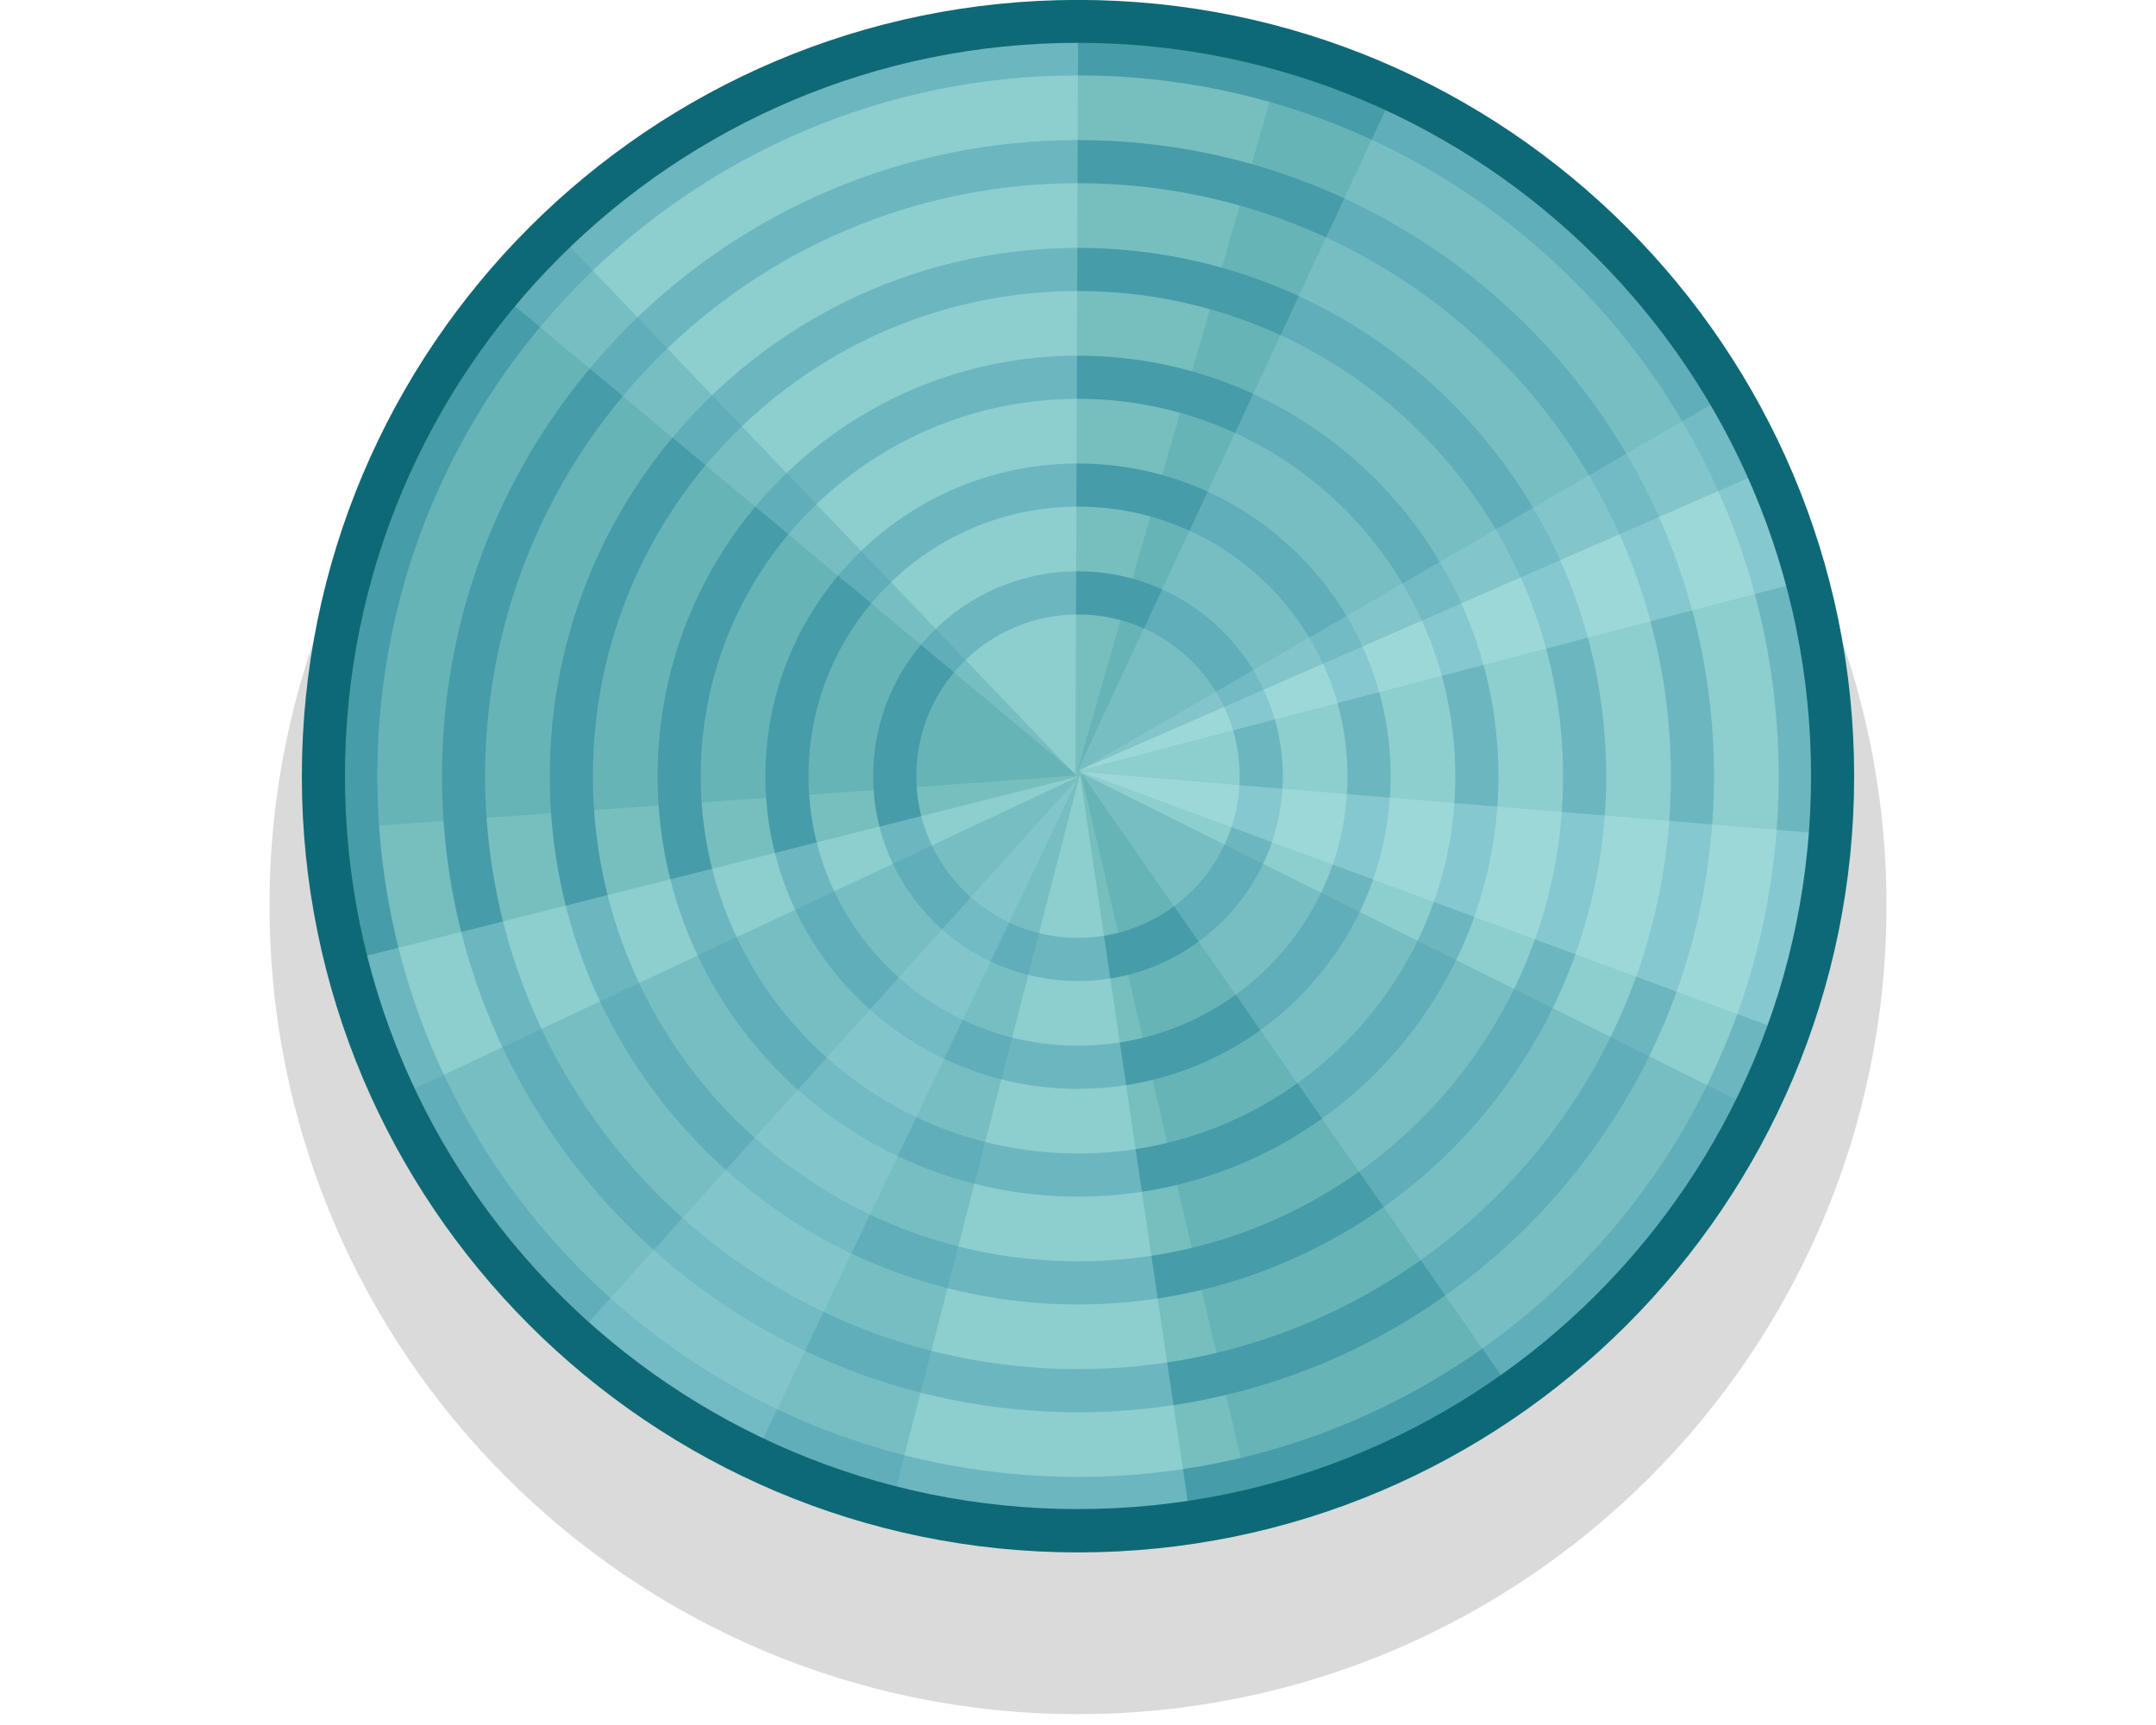
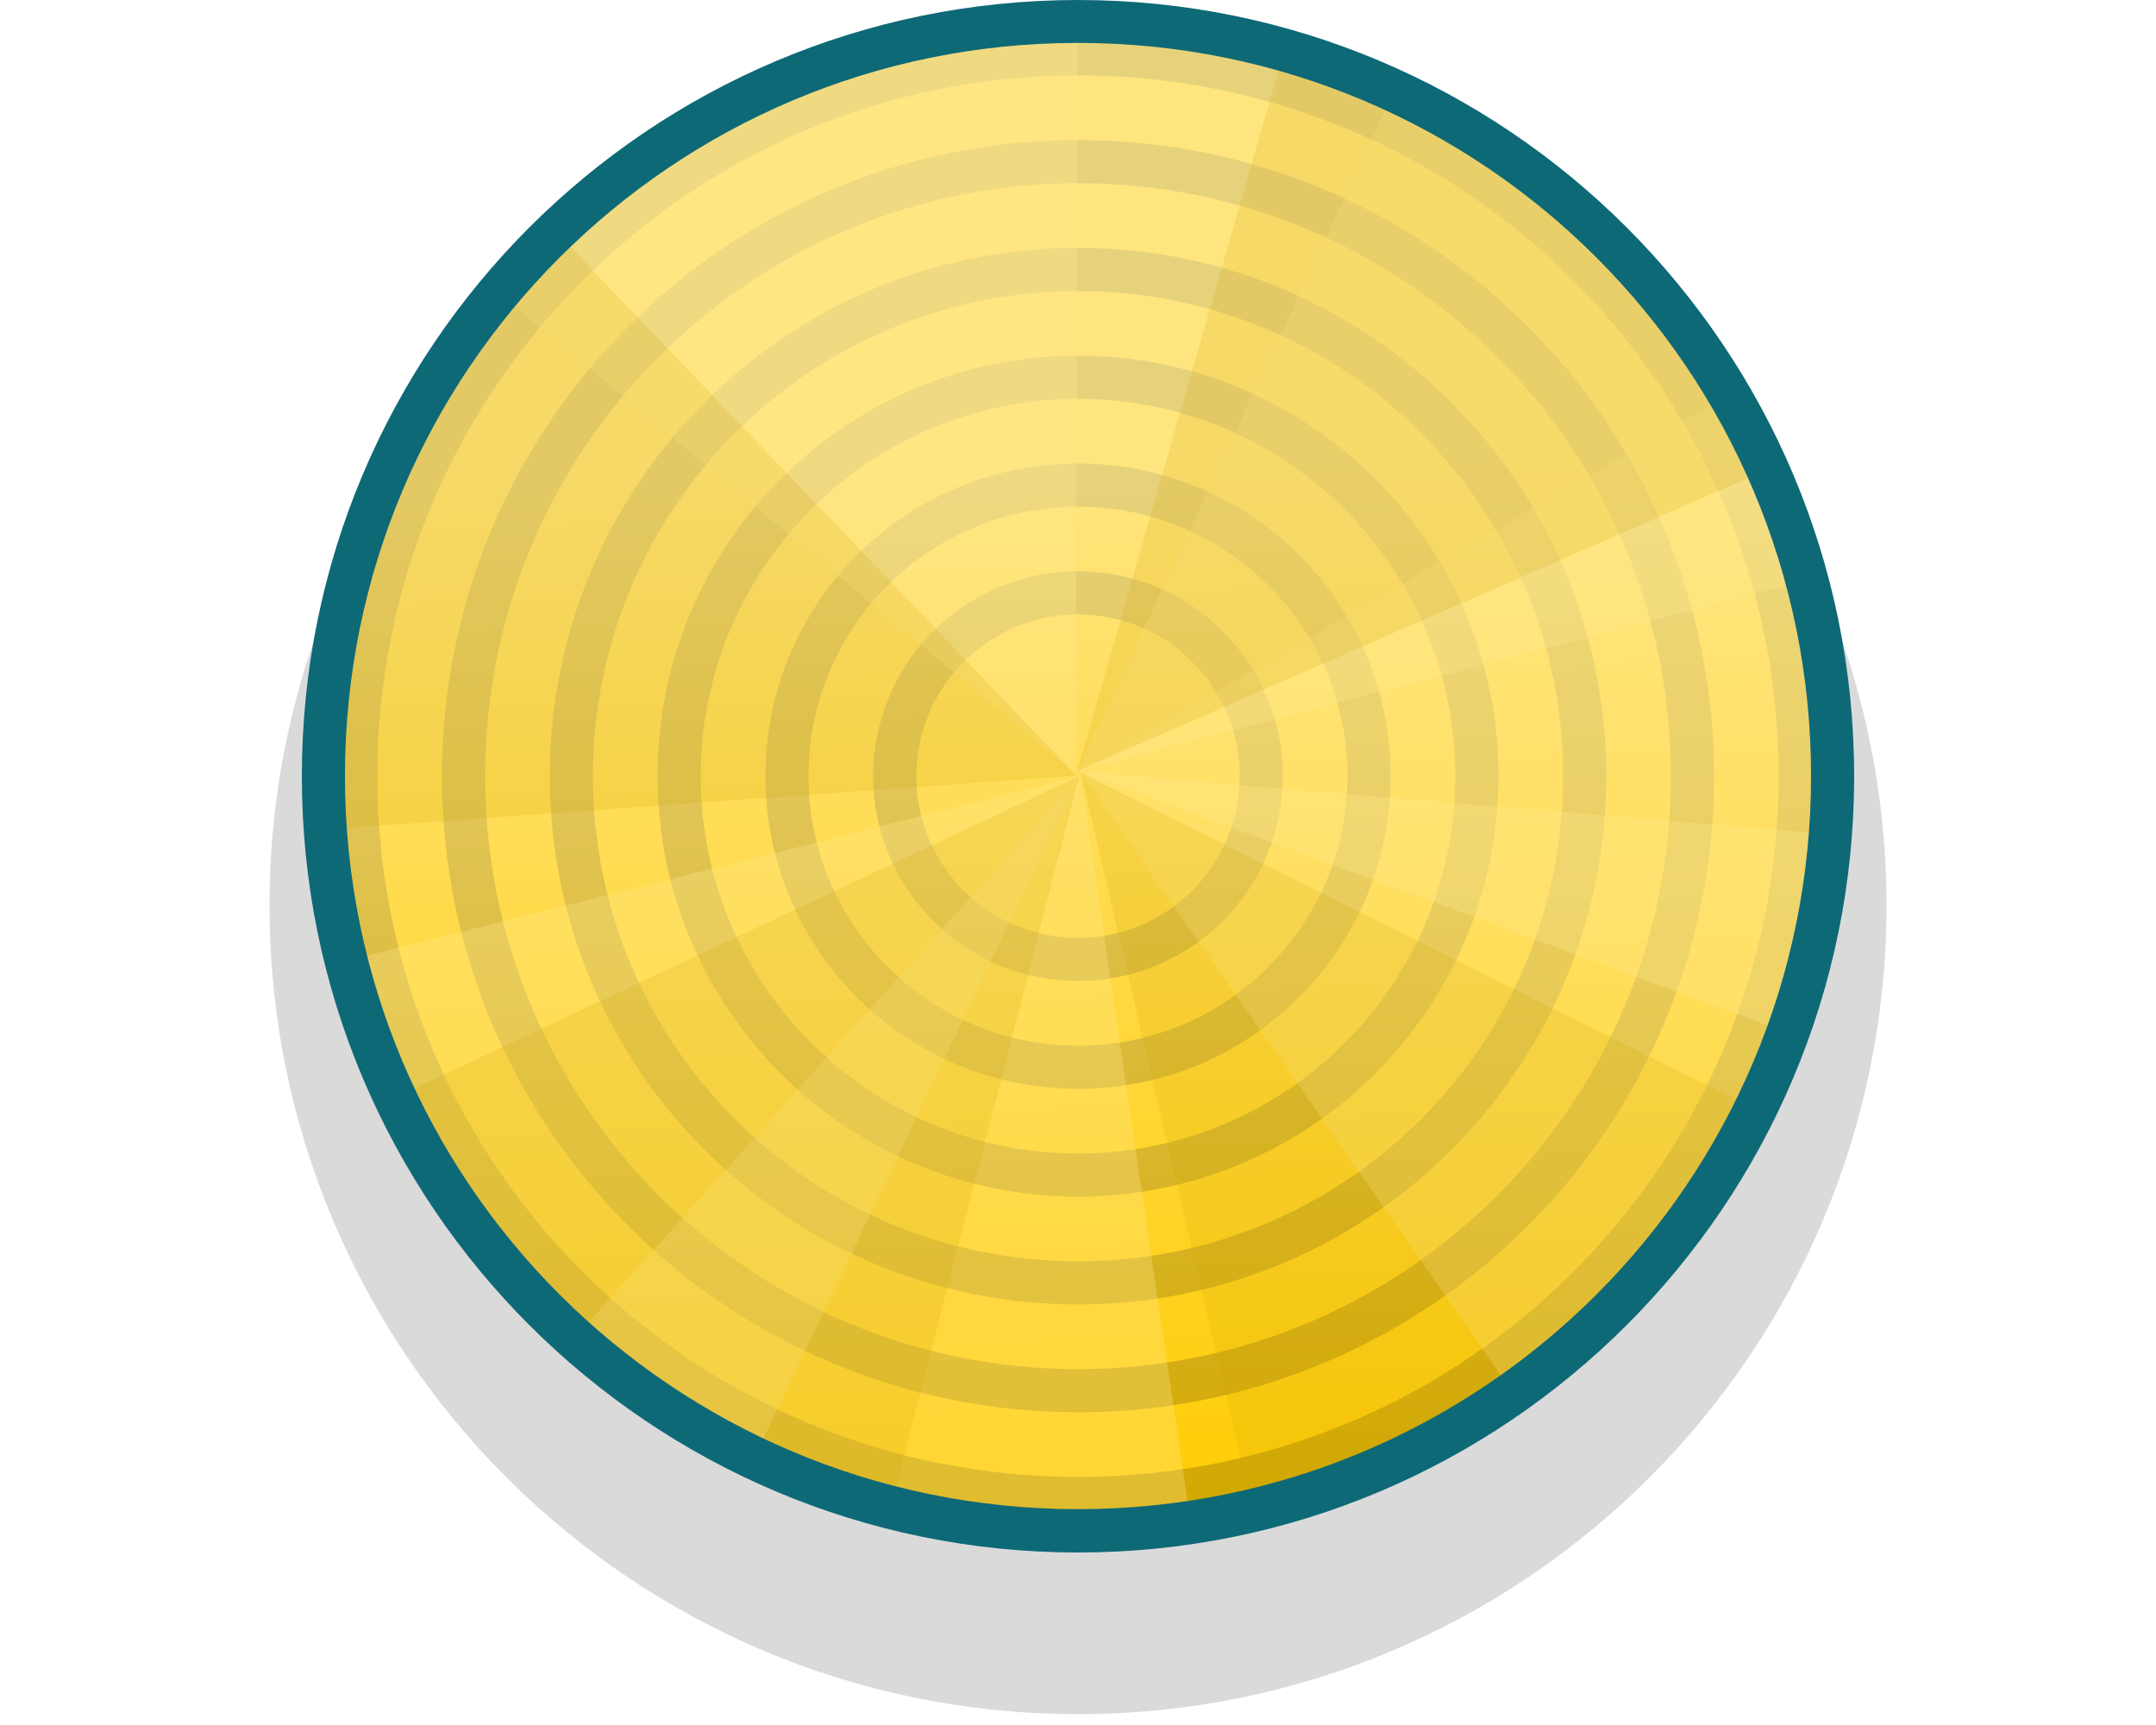
<svg xmlns="http://www.w3.org/2000/svg" xmlns:ns1="http://www.openswatchbook.org/uri/2009/osb" xmlns:xlink="http://www.w3.org/1999/xlink" width="10mm" height="8mm" viewBox="0 0 10 8" version="1.1" id="svg8" style="enable-background:new">
  <defs id="defs2">
+     <linearGradient id="linearGradient6280">
+       <stop id="stop6276" offset="0" style="stop-color:#ffffff;stop-opacity:0.488" />
+       <stop id="stop6278" offset="1" style="stop-color:#ffffff;stop-opacity:0" />
+     </linearGradient>
    <linearGradient id="linearGradient1859" ns1:paint="solid">
      <stop style="stop-color:#000000;stop-opacity:1;" offset="0" id="stop1857" />
    </linearGradient>
    <linearGradient id="linearGradient1013" ns1:paint="solid">
      <stop style="stop-color:#76bfbe;stop-opacity:1;" offset="0" id="stop1011" />
    </linearGradient>
    <linearGradient id="linearGradient1759" ns1:paint="gradient">
      <stop style="stop-color:#d1bb65;stop-opacity:1;" offset="0" id="stop1755" />
      <stop style="stop-color:#d1bb65;stop-opacity:0;" offset="1" id="stop1757" />
    </linearGradient>
    <linearGradient id="Input" ns1:paint="solid" gradientTransform="translate(8.5)">
      <stop style="stop-color:#00ff00;stop-opacity:1;" offset="0" id="stop916" />
    </linearGradient>
    <linearGradient id="Output" ns1:paint="solid">
      <stop style="stop-color:#0000ff;stop-opacity:1;" offset="0" id="stop910" />
    </linearGradient>
    <linearGradient id="YellowYay" ns1:paint="solid" gradientTransform="matrix(0.1598719,0,0,0.1576202,59.1113,22.93445)">
      <stop style="stop-color:#ffcc03;stop-opacity:1;" offset="0" id="stop7643" />
    </linearGradient>
    <linearGradient id="DarkestBlue" ns1:paint="solid" gradientTransform="matrix(0.2755109,0,0,0.3434443,-28.93916,8.133095)">
      <stop style="stop-color:#083d45;stop-opacity:1;" offset="0" id="stop7635" />
    </linearGradient>
    <linearGradient id="DarkerBlue" ns1:paint="solid" gradientTransform="matrix(0.01469908,0,0,0.00264583,35.72477,67.86174)">
      <stop style="stop-color:#0e6977;stop-opacity:1;" offset="0" id="stop7623" />
    </linearGradient>
    <linearGradient id="DarkBlue" ns1:paint="solid" gradientTransform="matrix(1.30577,0,0,1.30577,-456.9276,175.2555)">
      <stop style="stop-color:#469ca9;stop-opacity:1;" offset="0" id="stop7617" />
    </linearGradient>
    <linearGradient id="LightBlue" ns1:paint="solid" gradientTransform="translate(-62.5)">
      <stop style="stop-color:#76bfbe;stop-opacity:1;" offset="0" id="stop7611" />
    </linearGradient>
    <linearGradient id="LightestBlue" ns1:paint="solid" gradientTransform="matrix(0.2643273,0,0,0.2746122,35.1773,-63.22042)">
      <stop style="stop-color:#c1f0f2;stop-opacity:1;" offset="0" id="stop7605" />
    </linearGradient>
    <linearGradient id="Pink" ns1:paint="solid" gradientTransform="matrix(0.2645833,0,0,0.2116667,-2.895261,8.387284)">
      <stop style="stop-color:#fcaebb;stop-opacity:1;" offset="0" id="stop7599" />
    </linearGradient>
    <clipPath clipPathUnits="userSpaceOnUse" id="clipPath881">
      <g id="g887">
        <path style="opacity:1;fill:url(#Input);fill-opacity:1;stroke:none;stroke-width:0.171;stroke-linecap:butt;stroke-linejoin:round;stroke-miterlimit:4;stroke-dasharray:none;stroke-opacity:1;paint-order:normal;enable-background:new" d="m 50,-21 h 9 v 50 h -9 z" id="path883" />
        <path id="path885" d="m 58.5,28.5 h 9 v 50 h -9 z" style="opacity:1;fill:url(#Input);fill-opacity:1;stroke:none;stroke-width:0.171;stroke-linecap:butt;stroke-linejoin:round;stroke-miterlimit:4;stroke-dasharray:none;stroke-opacity:1;paint-order:normal;enable-background:new" />
      </g>
    </clipPath>
    <filter style="color-interpolation-filters:sRGB" id="filter1053">
      <feGaussianBlur stdDeviation="0.3 0.3" result="fbSourceGraphic" id="feGaussianBlur1051" />
      <feColorMatrix result="fbSourceGraphicAlpha" in="fbSourceGraphic" values="0 0 0 -1 0 0 0 0 -1 0 0 0 0 -1 0 0 0 0 1 0" id="feColorMatrix1055" />
      <feGaussianBlur id="feGaussianBlur1057" stdDeviation="0.3 0.3" result="blur" in="fbSourceGraphic" />
    </filter>
    <clipPath clipPathUnits="userSpaceOnUse" id="clipPath1777">
      <rect style="opacity:1;fill:#560311;fill-opacity:1;stroke:none;stroke-width:0.359;stroke-linecap:butt;stroke-linejoin:round;stroke-miterlimit:4;stroke-dasharray:none;stroke-opacity:1;paint-order:markers fill stroke" id="rect1779" width="6" height="6" x="-13" y="42.5" />
    </clipPath>
    <clipPath clipPathUnits="userSpaceOnUse" id="clipPath1825">
      <rect y="8.056" x="85.888" height="5" width="5" id="rect1827" style="opacity:1;fill:url(#LightestBlue);fill-opacity:1;stroke:none;stroke-width:0.308;stroke-linecap:butt;stroke-linejoin:round;stroke-miterlimit:4;stroke-dasharray:none;stroke-opacity:1;paint-order:markers fill stroke" transform="rotate(45)" />
    </clipPath>
    <mask maskUnits="userSpaceOnUse" id="mask1832">
      <g id="g1836">
        <rect clip-path="url(#clipPath1825)" style="opacity:1;fill:url(#LightestBlue);fill-opacity:1;stroke:none;stroke-width:0.308;stroke-linecap:butt;stroke-linejoin:round;stroke-miterlimit:4;stroke-dasharray:none;stroke-opacity:1;paint-order:markers fill stroke" id="rect1834" width="5" height="5" x="50" y="68.5" />
      </g>
    </mask>
-     <linearGradient xlink:href="#LightBlue" id="linearGradient1023" gradientUnits="userSpaceOnUse" gradientTransform="matrix(0.915493,0,0,0.9285714,1.943945,0.4642864)" />
-     <linearGradient xlink:href="#LightBlue" id="linearGradient1027" gradientUnits="userSpaceOnUse" gradientTransform="matrix(0.7746479,0,0,0.7857143,3.017185,7.392857)" />
-     <linearGradient xlink:href="#LightBlue" id="linearGradient1031" gradientUnits="userSpaceOnUse" gradientTransform="matrix(0.6338028,0,0,0.6428571,4.090425,14.32143)" />
-     <linearGradient xlink:href="#LightBlue" id="linearGradient1035" gradientUnits="userSpaceOnUse" gradientTransform="matrix(0.4929578,0,0,0.5,5.163663,21.25)" />
-     <linearGradient xlink:href="#LightBlue" id="linearGradient1039" gradientUnits="userSpaceOnUse" gradientTransform="matrix(0.3521127,0,0,0.3571429,6.236903,28.17857)" />
-     <linearGradient xlink:href="#LightBlue" id="linearGradient1043" gradientUnits="userSpaceOnUse" gradientTransform="matrix(0.2112676,0,0,0.2142857,7.310144,35.10714)" />
-     <linearGradient xlink:href="#DarkerBlue" id="linearGradient1861" x1="14.153" y1="48.75" x2="21.653" y2="48.75" gradientUnits="userSpaceOnUse" gradientTransform="translate(-8.983254,-3.25)" />
+     <linearGradient xlink:href="#YellowYay" id="linearGradient1023" gradientUnits="userSpaceOnUse" gradientTransform="matrix(0.915493,0,0,0.9285714,1.943945,0.4642864)" />
+     <linearGradient xlink:href="#YellowYay" id="linearGradient1027" gradientUnits="userSpaceOnUse" gradientTransform="matrix(0.7746479,0,0,0.7857143,3.017185,7.392857)" />
+     <linearGradient xlink:href="#YellowYay" id="linearGradient1031" gradientUnits="userSpaceOnUse" gradientTransform="matrix(0.6338028,0,0,0.6428571,4.090425,14.32143)" />
+     <linearGradient xlink:href="#YellowYay" id="linearGradient1035" gradientUnits="userSpaceOnUse" gradientTransform="matrix(0.4929578,0,0,0.5,5.163663,21.25)" />
+     <linearGradient xlink:href="#YellowYay" id="linearGradient1039" gradientUnits="userSpaceOnUse" gradientTransform="matrix(0.3521127,0,0,0.3571429,6.236903,28.17857)" />
+     <linearGradient xlink:href="#YellowYay" id="linearGradient1043" gradientUnits="userSpaceOnUse" gradientTransform="matrix(0.2112676,0,0,0.2142857,7.310144,35.10714)" />
+     <linearGradient gradientUnits="userSpaceOnUse" y2="48.963" x2="9.211" y1="44.064" x1="9.118" id="linearGradient6282" xlink:href="#linearGradient6280" />
  </defs>
  <g id="layer5" style="display:inline" transform="translate(-3.92,-41.90039)">
    <circle r="3.75" style="opacity:1;fill:#000000;fill-opacity:0.146;stroke:none;stroke-width:0.321;stroke-linecap:butt;stroke-linejoin:round;stroke-miterlimit:4;stroke-dasharray:none;stroke-opacity:1;paint-order:markers fill stroke;enable-background:new" id="circle1017" cx="8.92" cy="46.1" />
-     <circle r="3.45" style="opacity:1;fill:url(#DarkBlue);fill-opacity:1;stroke:none;stroke-width:0.296;stroke-linecap:butt;stroke-linejoin:round;stroke-miterlimit:4;stroke-dasharray:none;stroke-opacity:1;paint-order:markers fill stroke;enable-background:new" id="circle1045" cx="8.92" cy="45.5" />
+     <circle r="3.45" style="opacity:1;fill:#d1a700;fill-opacity:1;stroke:none;stroke-width:0.296;stroke-linecap:butt;stroke-linejoin:round;stroke-miterlimit:4;stroke-dasharray:none;stroke-opacity:1;paint-order:markers fill stroke;enable-background:new" id="circle1045" cx="8.92" cy="45.5" />
    <circle cy="45.5" cx="8.92" id="circle1021" style="opacity:1;fill:url(#linearGradient1023);fill-opacity:1;stroke:none;stroke-width:0.279;stroke-linecap:butt;stroke-linejoin:round;stroke-miterlimit:4;stroke-dasharray:none;stroke-opacity:1;paint-order:markers fill stroke;enable-background:new" r="3.25" />
-     <circle r="2.95" cy="45.5" cx="8.92" id="circle1049" style="opacity:1;fill:url(#DarkBlue);fill-opacity:1;stroke:none;stroke-width:0.253;stroke-linecap:butt;stroke-linejoin:round;stroke-miterlimit:4;stroke-dasharray:none;stroke-opacity:1;paint-order:markers fill stroke;enable-background:new" />
+     <circle r="2.95" cy="45.5" cx="8.92" id="circle1049" style="opacity:1;fill:#d1a700;fill-opacity:1;stroke:none;stroke-width:0.253;stroke-linecap:butt;stroke-linejoin:round;stroke-miterlimit:4;stroke-dasharray:none;stroke-opacity:1;paint-order:markers fill stroke;enable-background:new" />
    <circle style="opacity:1;fill:url(#linearGradient1027);fill-opacity:1;stroke:none;stroke-width:0.236;stroke-linecap:butt;stroke-linejoin:round;stroke-miterlimit:4;stroke-dasharray:none;stroke-opacity:1;paint-order:markers fill stroke;enable-background:new" id="circle1025" cx="8.92" cy="45.5" r="2.75" />
-     <circle r="2.45" style="opacity:1;fill:url(#DarkBlue);fill-opacity:1;stroke:none;stroke-width:0.21;stroke-linecap:butt;stroke-linejoin:round;stroke-miterlimit:4;stroke-dasharray:none;stroke-opacity:1;paint-order:markers fill stroke;enable-background:new" id="circle1053" cx="8.92" cy="45.5" />
+     <circle r="2.45" style="opacity:1;fill:#d1a700;fill-opacity:1;stroke:none;stroke-width:0.21;stroke-linecap:butt;stroke-linejoin:round;stroke-miterlimit:4;stroke-dasharray:none;stroke-opacity:1;paint-order:markers fill stroke;enable-background:new" id="circle1053" cx="8.92" cy="45.5" />
    <circle cy="45.5" cx="8.92" id="circle1029" style="opacity:1;fill:url(#linearGradient1031);fill-opacity:1;stroke:none;stroke-width:0.193;stroke-linecap:butt;stroke-linejoin:round;stroke-miterlimit:4;stroke-dasharray:none;stroke-opacity:1;paint-order:markers fill stroke;enable-background:new" r="2.25" />
-     <circle r="1.95" cy="45.5" cx="8.92" id="circle1057" style="opacity:1;fill:url(#DarkBlue);fill-opacity:1;stroke:none;stroke-width:0.167;stroke-linecap:butt;stroke-linejoin:round;stroke-miterlimit:4;stroke-dasharray:none;stroke-opacity:1;paint-order:markers fill stroke;enable-background:new" />
+     <circle r="1.95" cy="45.5" cx="8.92" id="circle1057" style="opacity:1;fill:#d1a700;fill-opacity:1;stroke:none;stroke-width:0.167;stroke-linecap:butt;stroke-linejoin:round;stroke-miterlimit:4;stroke-dasharray:none;stroke-opacity:1;paint-order:markers fill stroke;enable-background:new" />
    <circle style="opacity:1;fill:url(#linearGradient1035);fill-opacity:1;stroke:none;stroke-width:0.15;stroke-linecap:butt;stroke-linejoin:round;stroke-miterlimit:4;stroke-dasharray:none;stroke-opacity:1;paint-order:markers fill stroke;enable-background:new" id="circle1033" cx="8.92" cy="45.5" r="1.75" />
-     <circle r="1.45" style="opacity:1;fill:url(#DarkBlue);fill-opacity:1;stroke:none;stroke-width:0.124;stroke-linecap:butt;stroke-linejoin:round;stroke-miterlimit:4;stroke-dasharray:none;stroke-opacity:1;paint-order:markers fill stroke;enable-background:new" id="circle1061" cx="8.92" cy="45.5" />
+     <circle r="1.45" style="opacity:1;fill:#d1a700;fill-opacity:1;stroke:none;stroke-width:0.124;stroke-linecap:butt;stroke-linejoin:round;stroke-miterlimit:4;stroke-dasharray:none;stroke-opacity:1;paint-order:markers fill stroke;enable-background:new" id="circle1061" cx="8.92" cy="45.5" />
    <circle cy="45.5" cx="8.92" id="circle1037" style="opacity:1;fill:url(#linearGradient1039);fill-opacity:1;stroke:none;stroke-width:0.107;stroke-linecap:butt;stroke-linejoin:round;stroke-miterlimit:4;stroke-dasharray:none;stroke-opacity:1;paint-order:markers fill stroke;enable-background:new" r="1.25" />
-     <circle r="0.95" cy="45.5" cx="8.92" id="circle1065" style="opacity:1;fill:url(#DarkBlue);fill-opacity:1;stroke:none;stroke-width:0.081;stroke-linecap:butt;stroke-linejoin:round;stroke-miterlimit:4;stroke-dasharray:none;stroke-opacity:1;paint-order:markers fill stroke;enable-background:new" />
+     <circle r="0.95" cy="45.5" cx="8.92" id="circle1065" style="opacity:1;fill:#d1a700;fill-opacity:1;stroke:none;stroke-width:0.081;stroke-linecap:butt;stroke-linejoin:round;stroke-miterlimit:4;stroke-dasharray:none;stroke-opacity:1;paint-order:markers fill stroke;enable-background:new" />
    <circle style="opacity:1;fill:url(#linearGradient1043);fill-opacity:1;stroke:none;stroke-width:0.064;stroke-linecap:butt;stroke-linejoin:round;stroke-miterlimit:4;stroke-dasharray:none;stroke-opacity:1;paint-order:markers fill stroke;enable-background:new" id="circle1041" cx="8.92" cy="45.5" r="0.75" />
-     <g id="g1853" transform="matrix(0.9727122,0,0,0.9727122,-15.40279,-1.677482)">
-       <path id="path1809" d="m 24.993,48.489 0.013,-3.648 -1.265,0.24 -0.999,0.506 -0.559,0.559 z" style="fill:#c1f0f2;fill-opacity:0.314;stroke:none;stroke-width:0.265px;stroke-linecap:butt;stroke-linejoin:miter;stroke-opacity:1" />
-       <path style="fill:#c1f0f2;fill-opacity:0.314;stroke:none;stroke-width:0.265px;stroke-linecap:butt;stroke-linejoin:miter;stroke-opacity:1" d="m 25.011,48.476 3.422,1.264 0.209,-1.27 -0.133,-1.112 -0.333,-0.717 z" id="path1821" />
-       <path style="fill:#c1f0f2;fill-opacity:0.314;stroke:none;stroke-width:0.265px;stroke-linecap:butt;stroke-linejoin:miter;stroke-opacity:1" d="m 25.009,48.502 -3.538,0.891 0.546,1.166 0.738,0.842 0.68,0.403 z" id="path1825" />
-       <path style="fill:#c1f0f2;fill-opacity:0.314;stroke:none;stroke-width:0.265px;stroke-linecap:butt;stroke-linejoin:miter;stroke-opacity:1" d="m 25.017,48.481 2.086,2.993 0.897,-0.923 0.526,-0.988 0.136,-0.779 z" id="path1827" />
-       <path style="fill:#c1f0f2;fill-opacity:0.314;stroke:none;stroke-width:0.265px;stroke-linecap:butt;stroke-linejoin:miter;stroke-opacity:1" d="M 25.003,48.476 28.533,47.554 27.977,46.392 27.232,45.557 26.548,45.16 Z" id="path1829" />
-       <path style="fill:#c1f0f2;fill-opacity:0.314;stroke:none;stroke-width:0.265px;stroke-linecap:butt;stroke-linejoin:miter;stroke-opacity:1" d="m 25.016,48.498 -2.439,2.713 1.103,0.664 1.082,0.288 0.79,-0.045 z" id="path1831" />
-       <path id="path1835" d="m 25.019,48.486 0.829,3.553 1.176,-0.525 0.855,-0.723 0.415,-0.673 z" style="fill:#469ca9;fill-opacity:0.314;stroke:none;stroke-width:0.265px;stroke-linecap:butt;stroke-linejoin:miter;stroke-opacity:1" />
-       <path id="path1837" d="M 25.001,48.477 28.344,47.017 27.615,45.956 26.749,45.246 26.012,44.96 Z" style="fill:#469ca9;fill-opacity:0.314;stroke:none;stroke-width:0.265px;stroke-linecap:butt;stroke-linejoin:miter;stroke-opacity:1" />
-       <path id="path1839" d="m 25.012,48.501 -3.302,1.551 0.759,1.04 0.885,0.686 0.745,0.266 z" style="fill:#469ca9;fill-opacity:0.314;stroke:none;stroke-width:0.265px;stroke-linecap:butt;stroke-linejoin:miter;stroke-opacity:1" />
-       <path id="path1841" d="m 24.996,48.498 -2.523,-2.636 -0.744,1.05 -0.368,1.057 -0.014,0.791 z" style="fill:#469ca9;fill-opacity:0.314;stroke:none;stroke-width:0.265px;stroke-linecap:butt;stroke-linejoin:miter;stroke-opacity:1" />
-     </g>
-     <path style="color:#000000;font-style:normal;font-variant:normal;font-weight:normal;font-stretch:normal;font-size:medium;line-height:normal;font-family:sans-serif;font-variant-ligatures:normal;font-variant-position:normal;font-variant-caps:normal;font-variant-numeric:normal;font-variant-alternates:normal;font-feature-settings:normal;text-indent:0;text-align:start;text-decoration:none;text-decoration-line:none;text-decoration-style:solid;text-decoration-color:#000000;letter-spacing:normal;word-spacing:normal;text-transform:none;writing-mode:lr-tb;direction:ltr;text-orientation:mixed;dominant-baseline:auto;baseline-shift:baseline;text-anchor:start;white-space:normal;shape-padding:0;clip-rule:nonzero;display:inline;overflow:visible;visibility:visible;opacity:1;isolation:auto;mix-blend-mode:normal;color-interpolation:sRGB;color-interpolation-filters:linearRGB;solid-color:#000000;solid-opacity:1;vector-effect:none;fill:url(#linearGradient1861);fill-opacity:1;fill-rule:nonzero;stroke:none;stroke-width:0.2;stroke-linecap:butt;stroke-linejoin:round;stroke-miterlimit:4;stroke-dasharray:none;stroke-dashoffset:0;stroke-opacity:1;paint-order:markers stroke fill;color-rendering:auto;image-rendering:auto;shape-rendering:auto;text-rendering:auto;enable-background:new" d="m 8.92,41.9 c -1.987,0 -3.6,1.613 -3.6,3.6 0,1.987 1.613,3.6 3.6,3.6 1.987,0 3.6,-1.613 3.6,-3.6 0,-1.987 -1.613,-3.6 -3.6,-3.6 z m 0,0.199 c 1.879,0 3.4,1.521 3.4,3.4 0,1.879 -1.521,3.4 -3.4,3.4 -1.879,0 -3.4,-1.521 -3.4,-3.4 0,-1.879 1.521,-3.4 3.4,-3.4 z" id="circle1009" />
+     <circle cy="45.5" cx="8.92" id="circle6274" style="opacity:1;fill:url(#linearGradient6282);fill-opacity:1;stroke:none;stroke-width:0.296;stroke-linecap:butt;stroke-linejoin:round;stroke-miterlimit:4;stroke-dasharray:none;stroke-opacity:1;paint-order:markers fill stroke;enable-background:new" r="3.45" />
+   </g>
+   <g style="display:inline" id="layer1">
+     <path style="display:inline;fill:#ffe88e;fill-opacity:0.314;stroke:none;stroke-width:0.257px;stroke-linecap:butt;stroke-linejoin:miter;stroke-opacity:1;enable-background:new" d="M 4.988,3.588 5.001,0.039 3.77,0.272 2.799,0.764 2.255,1.308 Z" id="path1809" />
+     <path id="path1821" d="M 5.005,3.576 8.334,4.805 8.537,3.569 8.408,2.488 8.084,1.791 Z" style="display:inline;fill:#ffe88e;fill-opacity:0.314;stroke:none;stroke-width:0.257px;stroke-linecap:butt;stroke-linejoin:miter;stroke-opacity:1;enable-background:new" />
+     <path id="path1825" d="m 5.004,3.6 -3.441,0.867 0.531,1.134 0.718,0.819 0.662,0.392 z" style="display:inline;fill:#ffe88e;fill-opacity:0.314;stroke:none;stroke-width:0.257px;stroke-linecap:butt;stroke-linejoin:miter;stroke-opacity:1;enable-background:new" />
+     <path id="path1827" d="m 5.011,3.58 2.029,2.912 0.873,-0.898 0.512,-0.961 0.133,-0.758 z" style="display:inline;fill:#ffe88e;fill-opacity:0.314;stroke:none;stroke-width:0.257px;stroke-linecap:butt;stroke-linejoin:miter;stroke-opacity:1;enable-background:new" />
+     <path id="path1829" d="M 4.998,3.575 8.431,2.678 7.89,1.549 7.166,0.736 6.501,0.349 Z" style="display:inline;fill:#ffe88e;fill-opacity:0.314;stroke:none;stroke-width:0.257px;stroke-linecap:butt;stroke-linejoin:miter;stroke-opacity:1;enable-background:new" />
+     <path id="path1831" d="m 5.011,3.596 -2.373,2.639 1.073,0.645 1.052,0.28 0.768,-0.044 z" style="display:inline;fill:#ffe88e;fill-opacity:0.314;stroke:none;stroke-width:0.257px;stroke-linecap:butt;stroke-linejoin:miter;stroke-opacity:1;enable-background:new" />
+     <path style="display:inline;fill:#d1a700;fill-opacity:0.188;stroke:none;stroke-width:0.257px;stroke-linecap:butt;stroke-linejoin:miter;stroke-opacity:1;enable-background:new" d="m 5.013,3.585 0.806,3.456 1.143,-0.511 0.832,-0.703 0.404,-0.655 z" id="path1835" />
+     <path style="display:inline;fill:#d1a700;fill-opacity:0.188;stroke:none;stroke-width:0.257px;stroke-linecap:butt;stroke-linejoin:miter;stroke-opacity:1;enable-background:new" d="M 4.996,3.576 8.248,2.156 7.538,1.124 6.696,0.434 5.979,0.156 Z" id="path1837" />
+     <path style="display:inline;fill:#d1a700;fill-opacity:0.188;stroke:none;stroke-width:0.257px;stroke-linecap:butt;stroke-linejoin:miter;stroke-opacity:1;enable-background:new" d="m 5.006,3.599 -3.212,1.509 0.738,1.012 0.861,0.667 0.725,0.258 z" id="path1839" />
+     <path style="display:inline;fill:#d1a700;fill-opacity:0.188;stroke:none;stroke-width:0.257px;stroke-linecap:butt;stroke-linejoin:miter;stroke-opacity:1;enable-background:new" d="M 4.992,3.597 2.538,1.033 1.814,2.055 1.456,3.083 1.442,3.852 Z" id="path1841" />
+   </g>
+   <g style="display:inline" id="layer2">
+     <path style="color:#000000;font-style:normal;font-variant:normal;font-weight:normal;font-stretch:normal;font-size:medium;line-height:normal;font-family:sans-serif;font-variant-ligatures:normal;font-variant-position:normal;font-variant-caps:normal;font-variant-numeric:normal;font-variant-alternates:normal;font-feature-settings:normal;text-indent:0;text-align:start;text-decoration:none;text-decoration-line:none;text-decoration-style:solid;text-decoration-color:#000000;letter-spacing:normal;word-spacing:normal;text-transform:none;writing-mode:lr-tb;direction:ltr;text-orientation:mixed;dominant-baseline:auto;baseline-shift:baseline;text-anchor:start;white-space:normal;shape-padding:0;clip-rule:nonzero;display:inline;overflow:visible;visibility:visible;opacity:1;isolation:auto;mix-blend-mode:normal;color-interpolation:sRGB;color-interpolation-filters:linearRGB;solid-color:#000000;solid-opacity:1;vector-effect:none;fill:#0e6977;fill-opacity:1;fill-rule:nonzero;stroke:none;stroke-width:0.2;stroke-linecap:butt;stroke-linejoin:round;stroke-miterlimit:4;stroke-dasharray:none;stroke-dashoffset:0;stroke-opacity:1;paint-order:markers stroke fill;color-rendering:auto;image-rendering:auto;shape-rendering:auto;text-rendering:auto;enable-background:new" d="m 5,1e-6 c -1.987,0 -3.6,1.613 -3.6,3.6 0,1.987 1.613,3.6 3.6,3.6 1.987,0 3.6,-1.613 3.6,-3.6 C 8.6,1.613 6.987,1e-6 5,1e-6 Z m 0,0.199 c 1.879,0 3.4,1.521 3.4,3.4 0,1.879 -1.521,3.4 -3.4,3.4 -1.879,0 -3.4,-1.521 -3.4,-3.4 0,-1.879 1.521,-3.4 3.4,-3.4 z" id="circle1009" />
  </g>
</svg>
